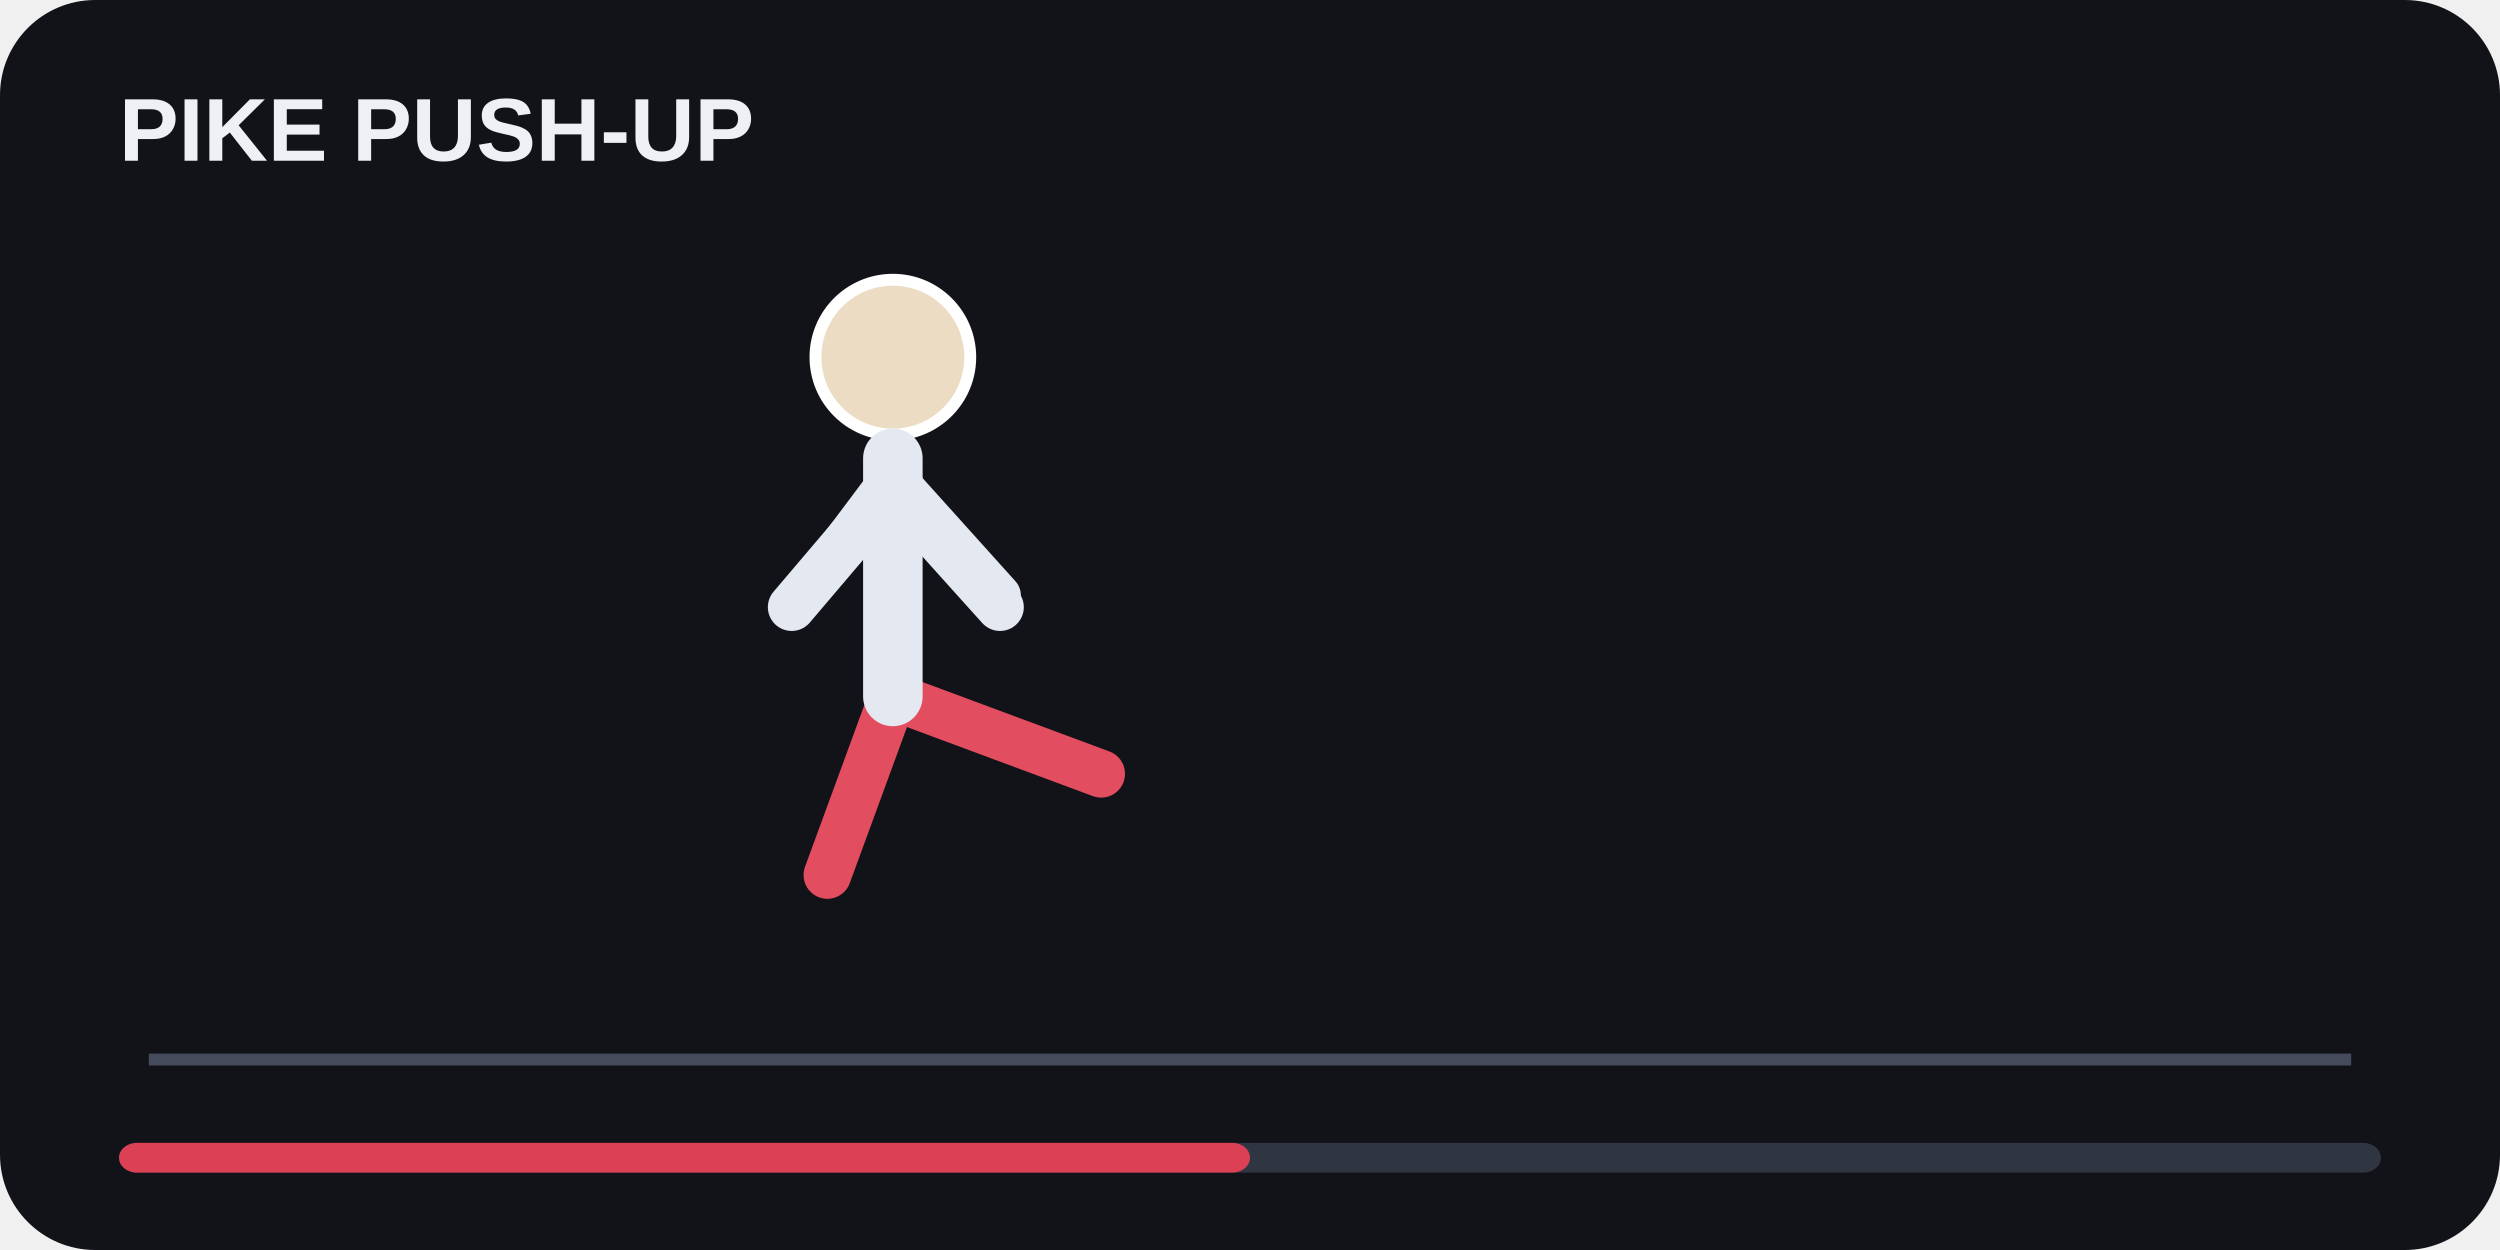
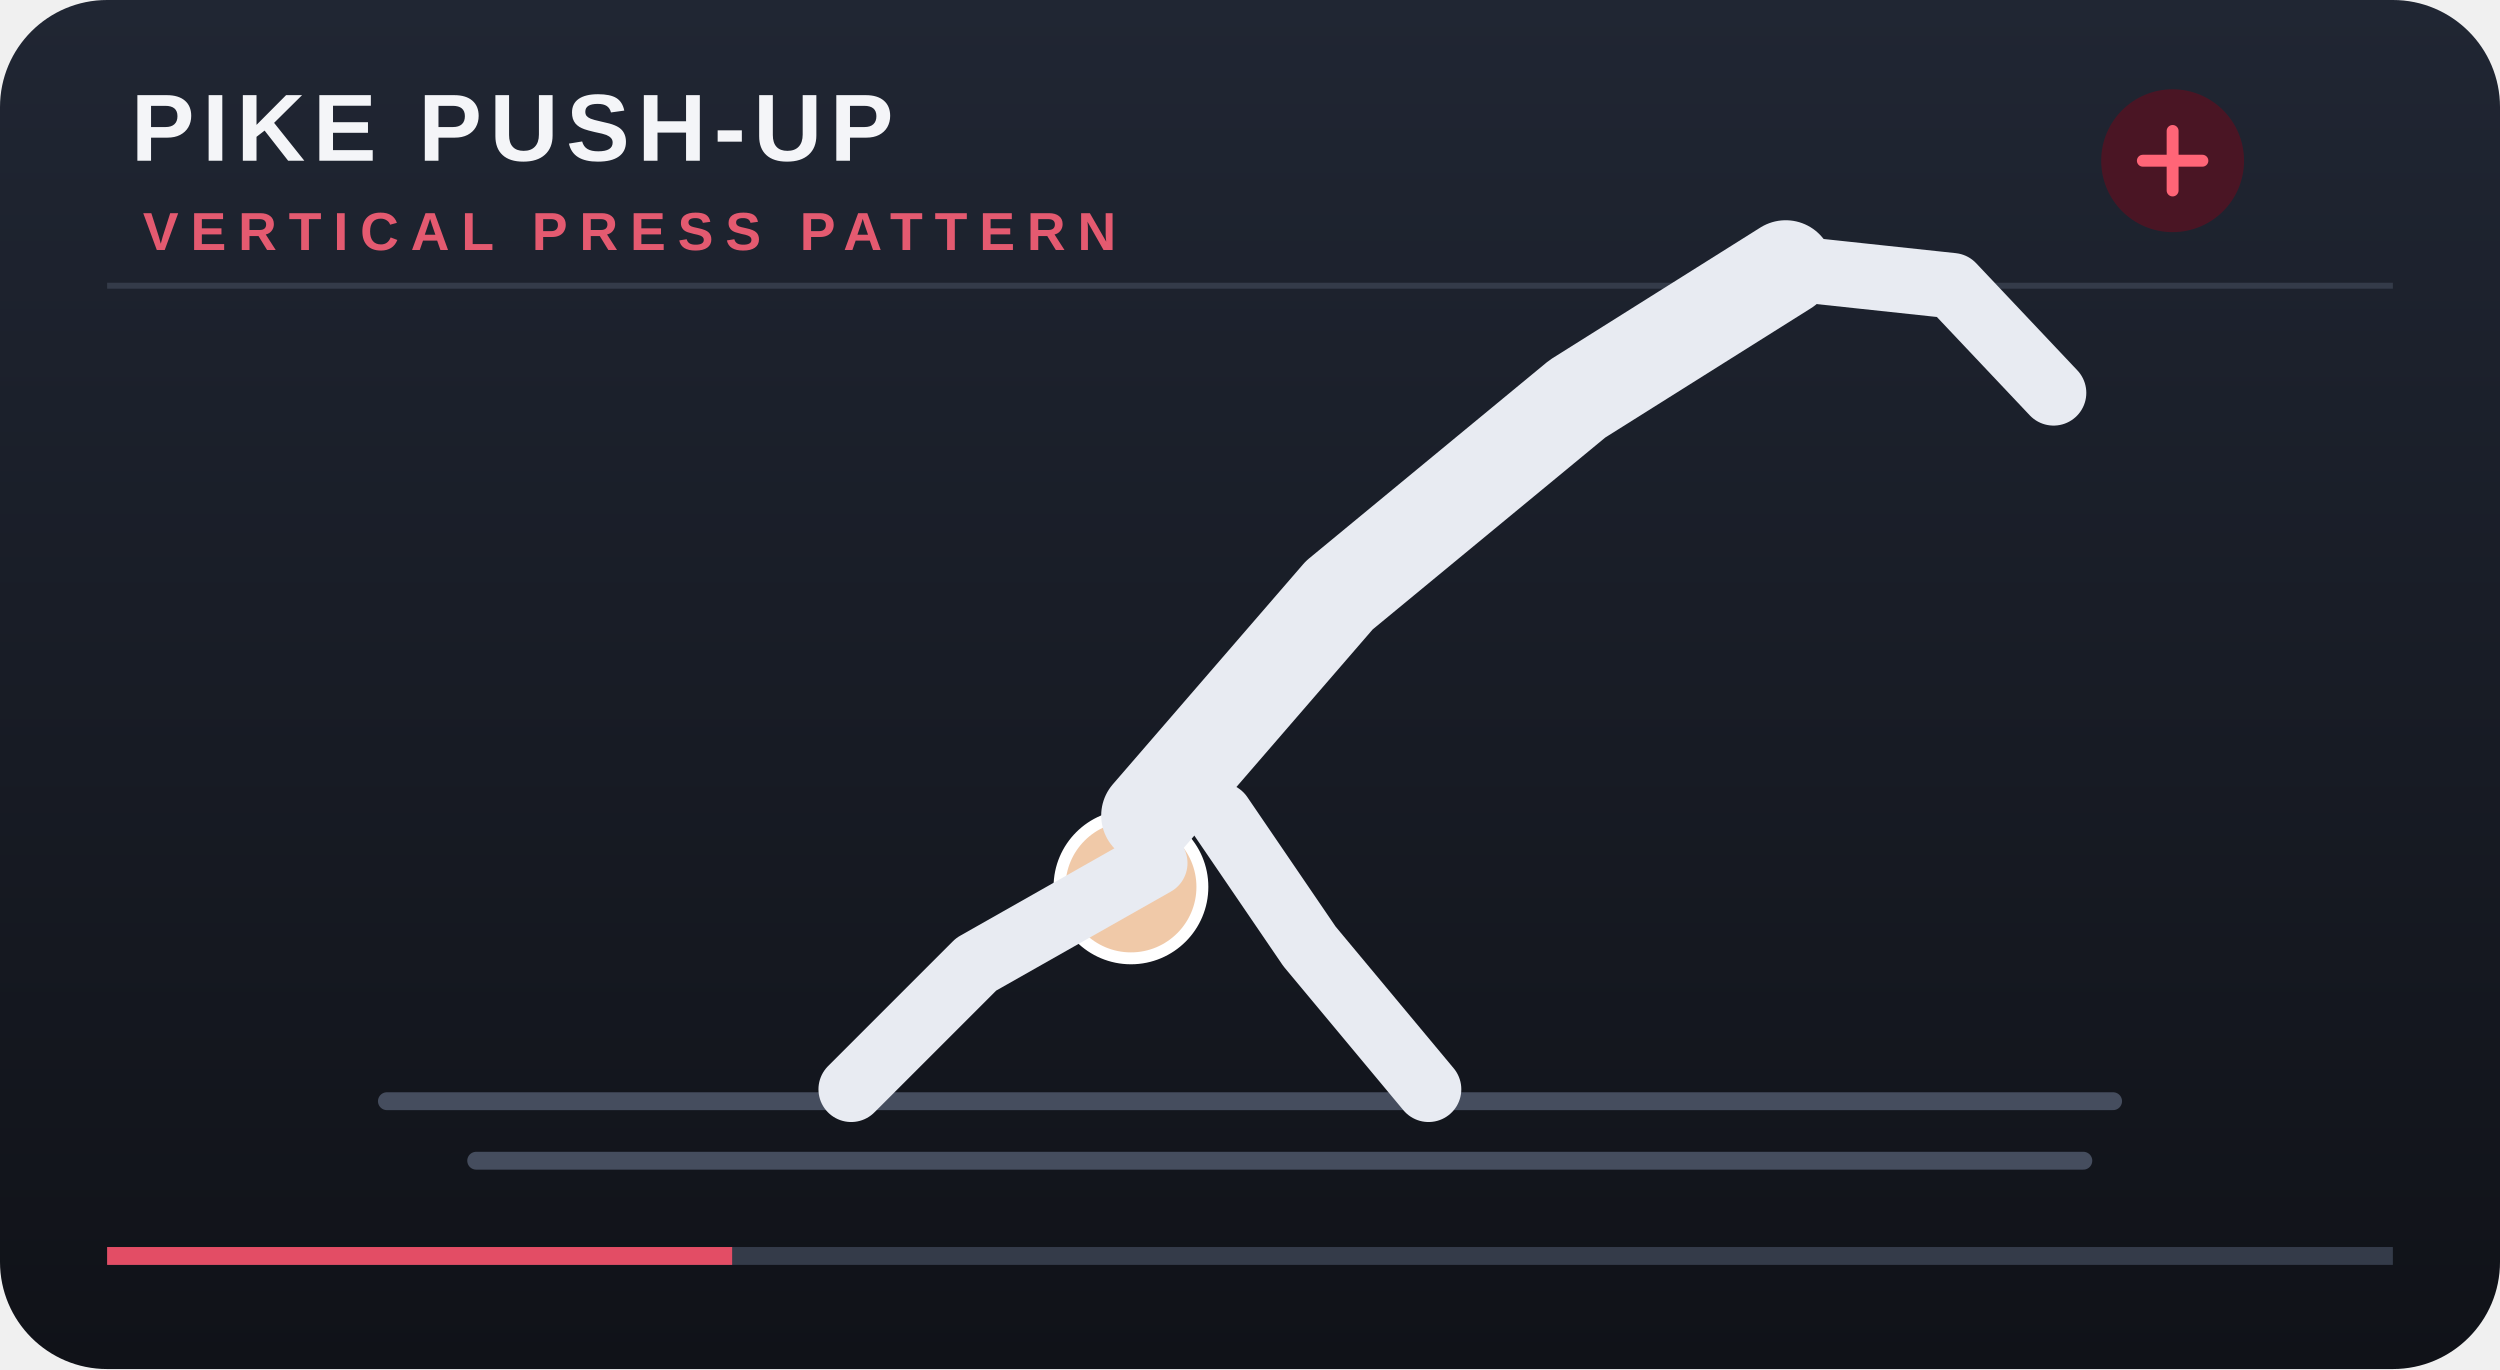
- <svg xmlns="http://www.w3.org/2000/svg" viewBox="0 0 420 210">
-   <rect width="420" height="210" rx="16" fill="#121318" />
-   <text x="20" y="27" fill="#eef0f5" font-family="Arial" font-size="15" font-weight="bold">PIKE PUSH-UP</text>
-   <path d="M25 178 H395" stroke="#454b5b" stroke-width="2" />
-   <g transform="translate(115 22)">
-     <g stroke="#e4e8f0" stroke-width="8" stroke-linecap="round" stroke-linejoin="round" fill="none">
-       <path d="M35 55 L35 95" />
-       <path d="M35 60 L18 80 M35 60 L53 80" />
-       <path d="M18 80 L35 55 L53 80 M35 55 L75 75 M75 75 L100 100 M35 55 L15 75" stroke="none" />
-     </g>
-     <g stroke="#e4e8f0" stroke-width="7" stroke-linecap="round" fill="none">
-       <path d="M35 58 L20 78 M35 58 L53 78" />
-     </g>
-     <g stroke="#e34d60" stroke-width="8" stroke-linecap="round" fill="none">
-       <path d="M35 95 L24 125">
-         <animateTransform attributeName="transform" type="translate" values="0 0;0 0;0 0" dur="1s" repeatCount="indefinite" />
-       </path>
-       <path d="M35 95 L70 108">
-         <animateTransform attributeName="transform" type="rotate" values="0 35 95;18 35 95;0 35 95" dur="1.2s" repeatCount="indefinite" />
-       </path>
-     </g>
-     <circle cx="35" cy="38" r="13" fill="#ebdcc3" stroke="#fff" stroke-width="2" />
-     <path d="M35 55 L35 95" stroke="#e4e8f0" stroke-width="10" stroke-linecap="round">
-       <animateTransform attributeName="transform" type="translate" values="0 0;0 2;0 0" dur="1.2s" repeatCount="indefinite" />
-     </path>
+ <svg xmlns="http://www.w3.org/2000/svg" viewBox="0 0 420 230">
+   <defs>
+     <linearGradient id="bg" x2="0" y2="1">
+       <stop stop-color="#202633" />
+       <stop offset="1" stop-color="#101218" />
+     </linearGradient>
+     <linearGradient id="red">
+       <stop stop-color="#ff687b" />
+       <stop offset="1" stop-color="#b51f3b" />
+     </linearGradient>
+   </defs>
+   <style>.label{font:700 16px Arial;letter-spacing:1.3px;fill:#f4f5f8}.sub{font:600 9px Arial;letter-spacing:2px;fill:#e45a70}.floor{stroke:#454d5e;stroke-width:3;fill:none;stroke-linecap:round}.equipment{stroke:#697386;stroke-width:7;fill:none;stroke-linecap:round;stroke-linejoin:round}.body{fill:#e8ebf2;stroke:#fff;stroke-width:2;stroke-linejoin:round}.skin{fill:#f0c9a8;stroke:#fff;stroke-width:2}.limb{fill:none;stroke:#e8ebf2;stroke-width:11;stroke-linecap:round;stroke-linejoin:round}.bodyline{fill:none;stroke:#e8ebf2;stroke-width:16;stroke-linecap:round;stroke-linejoin:round}.athlete{transform-origin:210px 115px;animation:move 2.4s ease-in-out infinite}@keyframes move{0%,100%{translate:0 0}50%{translate:0 -3px}}.motion{fill:none;stroke:url(#red);stroke-width:4;stroke-linecap:round;stroke-dasharray:7 7;animation:flow 1.5s linear infinite}@keyframes flow{to{stroke-dashoffset:-28}}</style>
+   <rect width="420" height="230" rx="18" fill="url(#bg)" />
+   <path d="M18 48H402" stroke="#343b49" />
+   <text x="22" y="27" class="label">PIKE PUSH-UP</text>
+   <text x="24" y="42" class="sub">VERTICAL PRESS PATTERN</text>
+   <circle cx="365" cy="27" r="12" fill="#4a1524" />
+   <path d="M360 27h10m-5-5v10" stroke="#ff6577" stroke-width="2" stroke-linecap="round" />
+   <g class="athlete">
+     <path d="M65 185H355" class="floor" />
+     <circle cx="190" cy="149" r="12" class="skin" />
+     <path d="M193 137L225 100L265 67L300 45" class="bodyline" />
+     <path d="M194 145L164 162L143 183M205 137L220 159L240 183M300 45L328 48L345 66" class="limb" />
  </g>
-   <rect x="20" y="192" width="380" height="5" rx="3" fill="#303542" />
-   <rect x="20" y="192" width="190" height="5" rx="3" fill="#dc4055">
-     <animate attributeName="width" values="5;380;5" dur="1.5s" repeatCount="indefinite" />
-   </rect>
+   <path d="M80 195H350" class="floor" />
+   <path d="M18 211H402" stroke="#343b49" stroke-width="3" />
+   <path d="M18 211H123" stroke="#e34d65" stroke-width="3" />
</svg>
